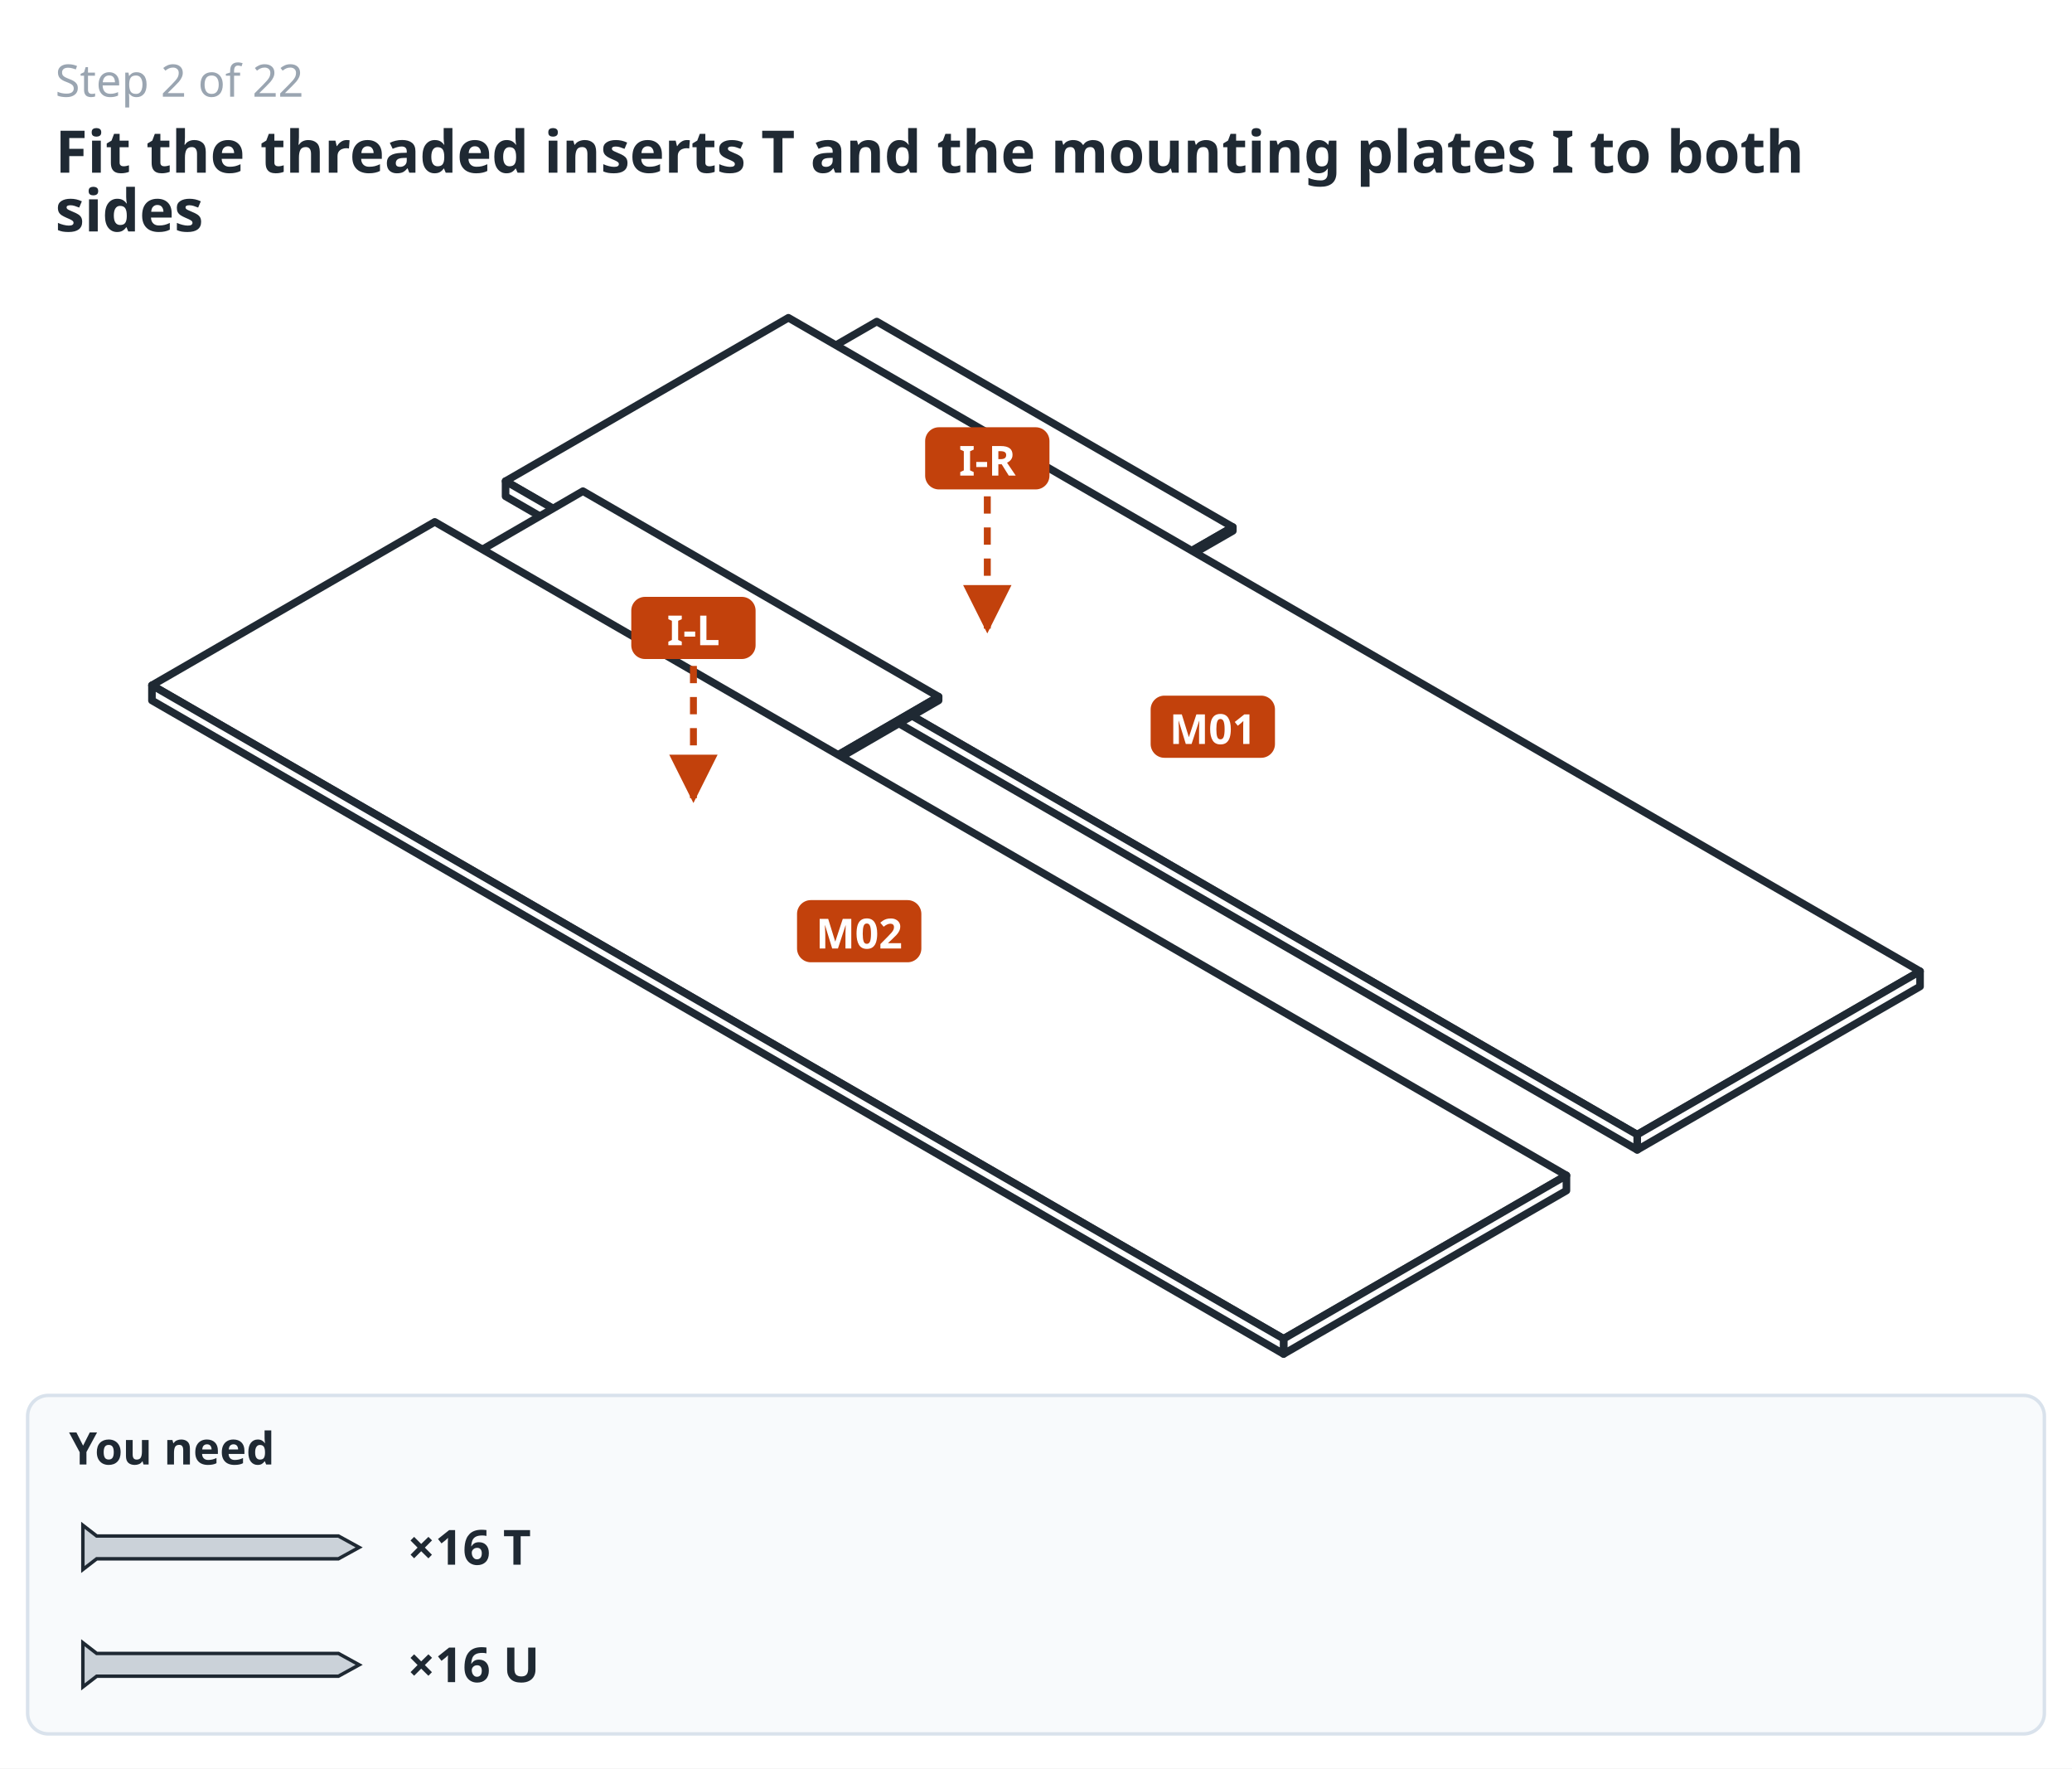
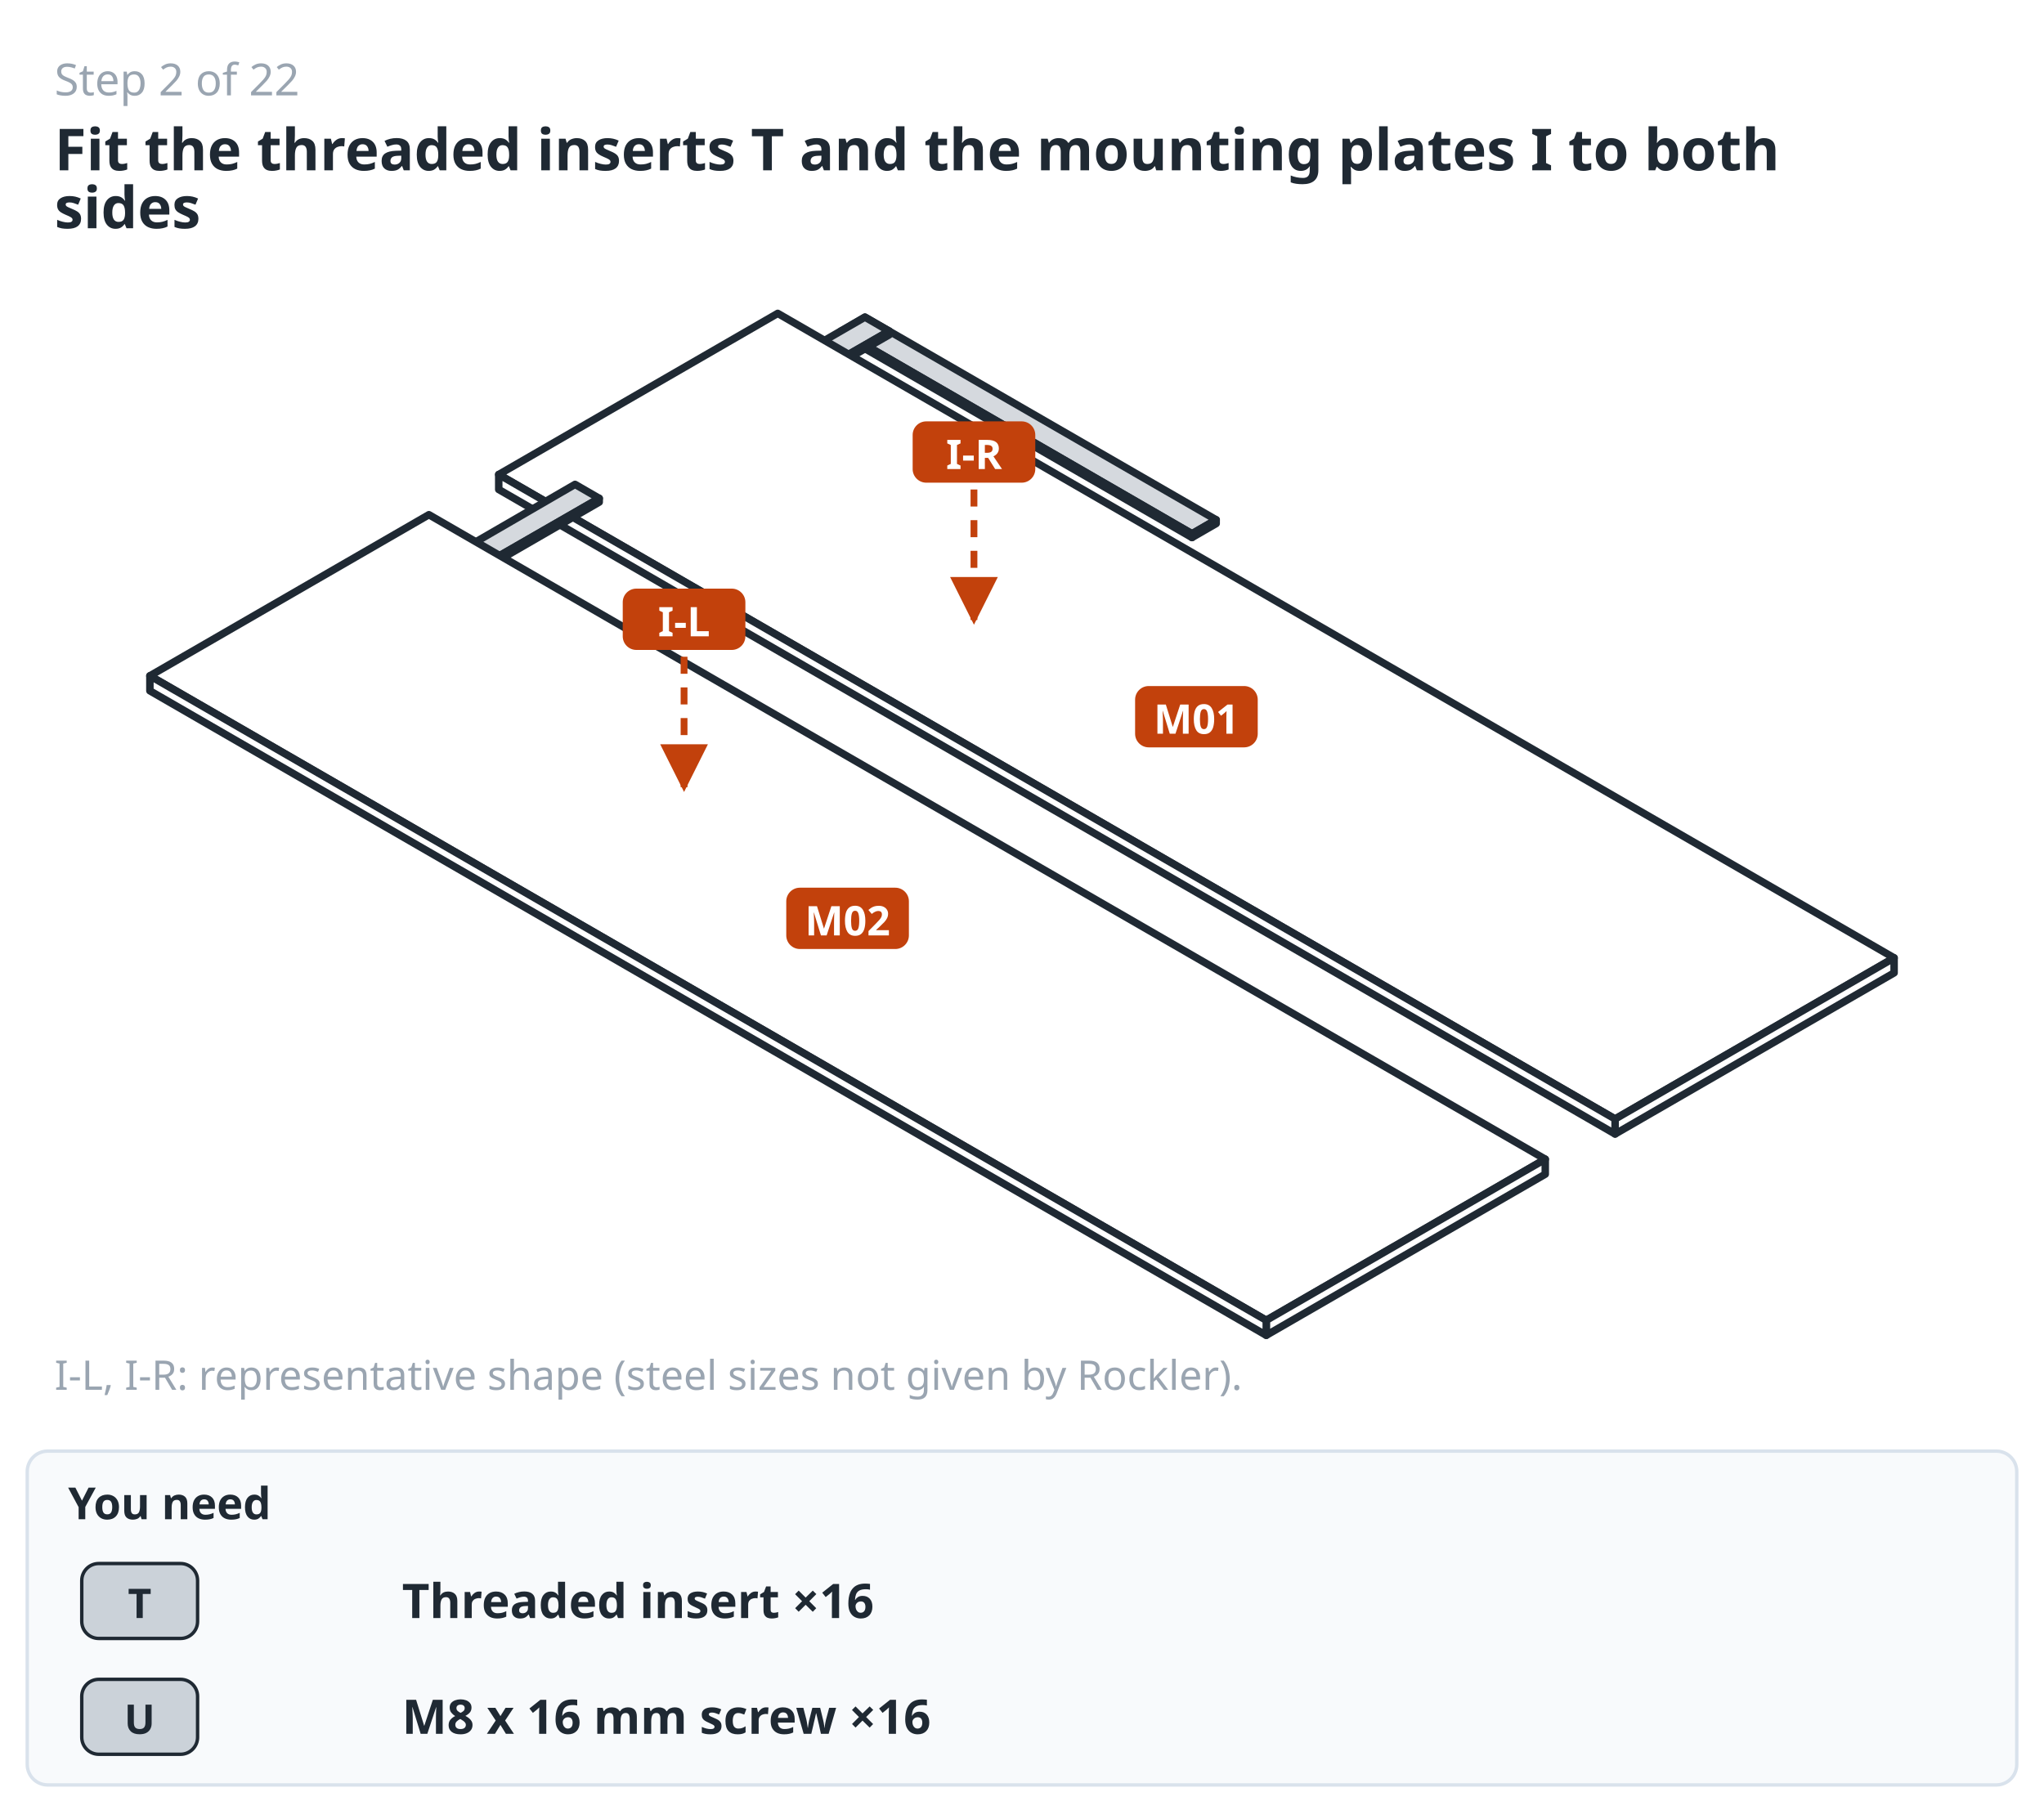
- <svg xmlns="http://www.w3.org/2000/svg" viewBox="0 0 600 512" width="600" height="512" role="img" font-family="system-ui, sans-serif">
+ <svg xmlns="http://www.w3.org/2000/svg" viewBox="0 0 600 534" width="600" height="534" role="img" font-family="system-ui, sans-serif">
  <rect width="100%" height="100%" fill="#fff" />
  <defs>
    <marker id="arrow" viewBox="0 0 10 10" refX="9" refY="5" markerWidth="7" markerHeight="7" orient="auto">
      <path d="M0,0 L10,5 L0,10 z" fill="#c2410c" />
    </marker>
  </defs>
  <text x="16.0" y="28.0" font-size="13" font-weight="normal" fill="#9aa5b1" text-anchor="start">Step 2 of 22</text>
  <text x="16.0" y="50.0" font-size="17" font-weight="bold" fill="#1f2933" text-anchor="start">Fit the threaded inserts T and the mounting plates I to both</text>
  <text x="16.0" y="67.0" font-size="17" font-weight="bold" fill="#1f2933" text-anchor="start">sides</text>
  <g class="part new" data-part="I-R">
-     <polygon points="253.9,93.1 214.9,115.6 317.9,175.1 357.0,152.6" fill="#fff" stroke="#1f2933" stroke-width="2.2" stroke-linejoin="round" />
-     <polygon points="357.0,153.7 317.9,176.2 317.9,175.1 357.0,152.6" fill="#fff" stroke="#1f2933" stroke-width="2.2" stroke-linejoin="round" />
-     <polygon points="214.9,116.8 317.9,176.2 317.9,175.1 214.9,115.6" fill="#fff" stroke="#1f2933" stroke-width="2.2" stroke-linejoin="round" />
+     <polygon points="253.9,93.1 246.9,97.2 349.9,156.7 357.0,152.6" fill="#d5d9de" stroke="#1f2933" stroke-width="2.2" stroke-linejoin="round" />
+     <polygon points="357.0,153.7 349.9,157.8 349.9,156.7 357.0,152.6" fill="#d5d9de" stroke="#1f2933" stroke-width="2.2" stroke-linejoin="round" />
+     <polygon points="246.9,98.3 349.9,157.8 349.9,156.7 246.9,97.2" fill="#d5d9de" stroke="#1f2933" stroke-width="2.2" stroke-linejoin="round" />
+     <polygon points="253.9,93.1 214.9,115.6 221.9,119.7 261.0,97.2" fill="#d5d9de" stroke="#1f2933" stroke-width="2.2" stroke-linejoin="round" />
+     <polygon points="261.0,98.3 221.9,120.8 221.9,119.7 261.0,97.2" fill="#d5d9de" stroke="#1f2933" stroke-width="2.2" stroke-linejoin="round" />
+     <polygon points="214.9,116.8 221.9,120.8 221.9,119.7 214.9,115.6" fill="#d5d9de" stroke="#1f2933" stroke-width="2.2" stroke-linejoin="round" />
  </g>
  <g class="part drilled" data-part="M01">
    <polygon points="228.3,92.0 146.4,139.3 474.1,328.5 556.0,281.2" fill="#fff" stroke="#1f2933" stroke-width="2.2" stroke-linejoin="round" />
    <polygon points="556.0,285.6 474.1,332.9 474.1,328.5 556.0,281.2" fill="#fff" stroke="#1f2933" stroke-width="2.2" stroke-linejoin="round" />
    <polygon points="146.4,143.7 474.1,332.9 474.1,328.5 146.4,139.3" fill="#fff" stroke="#1f2933" stroke-width="2.2" stroke-linejoin="round" />
  </g>
  <g class="part new" data-part="I-L">
-     <polygon points="168.8,142.2 129.8,164.8 232.8,224.3 271.8,201.7" fill="#fff" stroke="#1f2933" stroke-width="2.2" stroke-linejoin="round" />
-     <polygon points="271.8,202.8 232.8,225.4 232.8,224.3 271.8,201.7" fill="#fff" stroke="#1f2933" stroke-width="2.2" stroke-linejoin="round" />
-     <polygon points="129.8,165.9 232.8,225.4 232.8,224.3 129.8,164.8" fill="#fff" stroke="#1f2933" stroke-width="2.2" stroke-linejoin="round" />
+     <polygon points="136.8,160.7 129.8,164.8 232.8,224.3 239.8,220.2" fill="#d5d9de" stroke="#1f2933" stroke-width="2.2" stroke-linejoin="round" />
+     <polygon points="239.8,221.3 232.8,225.4 232.8,224.3 239.8,220.2" fill="#d5d9de" stroke="#1f2933" stroke-width="2.2" stroke-linejoin="round" />
+     <polygon points="129.8,165.9 232.8,225.4 232.8,224.3 129.8,164.8" fill="#d5d9de" stroke="#1f2933" stroke-width="2.2" stroke-linejoin="round" />
+     <polygon points="168.8,142.2 129.8,164.8 136.8,168.8 175.9,146.3" fill="#d5d9de" stroke="#1f2933" stroke-width="2.2" stroke-linejoin="round" />
+     <polygon points="175.9,147.4 136.8,170.0 136.8,168.8 175.9,146.3" fill="#d5d9de" stroke="#1f2933" stroke-width="2.2" stroke-linejoin="round" />
+     <polygon points="129.8,165.9 136.8,170.0 136.8,168.8 129.8,164.8" fill="#d5d9de" stroke="#1f2933" stroke-width="2.2" stroke-linejoin="round" />
  </g>
  <g class="part drilled" data-part="M02">
    <polygon points="125.9,151.1 44.0,198.4 371.7,387.6 453.6,340.3" fill="#fff" stroke="#1f2933" stroke-width="2.2" stroke-linejoin="round" />
    <polygon points="453.6,344.7 371.7,392.0 371.7,387.6 453.6,340.3" fill="#fff" stroke="#1f2933" stroke-width="2.2" stroke-linejoin="round" />
    <polygon points="44.0,202.8 371.7,392.0 371.7,387.6 44.0,198.4" fill="#fff" stroke="#1f2933" stroke-width="2.2" stroke-linejoin="round" />
  </g>
  <g class="labels">
    <line x1="285.9" y1="143.7" x2="285.9" y2="182.0" stroke="#c2410c" stroke-width="2" stroke-dasharray="5 4" marker-end="url(#arrow)" />
    <rect x="267.9" y="123.7" width="36" height="18" rx="4" fill="#c2410c" />
    <text x="285.9" y="137.7" font-size="12" font-weight="bold" fill="#fff" text-anchor="middle">I-R</text>
    <rect x="333.2" y="201.4" width="36" height="18" rx="4" fill="#c2410c" />
    <text x="351.2" y="215.4" font-size="12" font-weight="bold" fill="#fff" text-anchor="middle">M01</text>
    <line x1="200.8" y1="192.8" x2="200.8" y2="231.1" stroke="#c2410c" stroke-width="2" stroke-dasharray="5 4" marker-end="url(#arrow)" />
    <rect x="182.8" y="172.8" width="36" height="18" rx="4" fill="#c2410c" />
    <text x="200.8" y="186.8" font-size="12" font-weight="bold" fill="#fff" text-anchor="middle">I-L</text>
    <rect x="230.8" y="260.6" width="36" height="18" rx="4" fill="#c2410c" />
    <text x="248.8" y="274.6" font-size="12" font-weight="bold" fill="#fff" text-anchor="middle">M02</text>
  </g>
-   <rect x="8" y="404" width="584" height="98" rx="6" fill="#f8fafc" stroke="#d9e2ec" />
-   <text x="20.0" y="424.0" font-size="13" font-weight="bold" fill="#1f2933" text-anchor="start">You need</text>
-   <path d="M24.0,441.6 L28.0,444.7 L98.0,444.7 L104.0,448.0 L98.0,451.3 L28.0,451.3 L24.0,454.4 z" fill="#cbd2d9" stroke="#1f2933" />
-   <text x="118.0" y="453.0" font-size="14" font-weight="bold" fill="#1f2933" text-anchor="start">×16  T</text>
-   <path d="M24.0,475.6 L28.0,478.7 L98.0,478.7 L104.0,482.0 L98.0,485.3 L28.0,485.3 L24.0,488.4 z" fill="#cbd2d9" stroke="#1f2933" />
-   <text x="118.0" y="487.0" font-size="14" font-weight="bold" fill="#1f2933" text-anchor="start">×16  U</text>
+   <text x="16.0" y="408.0" font-size="12" font-weight="normal" fill="#9aa5b1" text-anchor="start">I-L, I-R: representative shape (steel sizes not given by Rockler).</text>
+   <rect x="8" y="426" width="584" height="98" rx="6" fill="#f8fafc" stroke="#d9e2ec" />
+   <text x="20.0" y="446.0" font-size="13" font-weight="bold" fill="#1f2933" text-anchor="start">You need</text>
+   <rect x="24.0" y="459.0" width="34" height="22" rx="5" fill="#cbd2d9" stroke="#1f2933" />
+   <text x="41.0" y="475.0" font-size="12" font-weight="bold" fill="#1f2933" text-anchor="middle">T</text>
+   <text x="118.0" y="475.0" font-size="14" font-weight="bold" fill="#1f2933" text-anchor="start">Threaded insert ×16</text>
+   <rect x="24.0" y="493.0" width="34" height="22" rx="5" fill="#cbd2d9" stroke="#1f2933" />
+   <text x="41.0" y="509.0" font-size="12" font-weight="bold" fill="#1f2933" text-anchor="middle">U</text>
+   <text x="118.0" y="509.0" font-size="14" font-weight="bold" fill="#1f2933" text-anchor="start">M8 x 16 mm screw ×16</text>
</svg>
